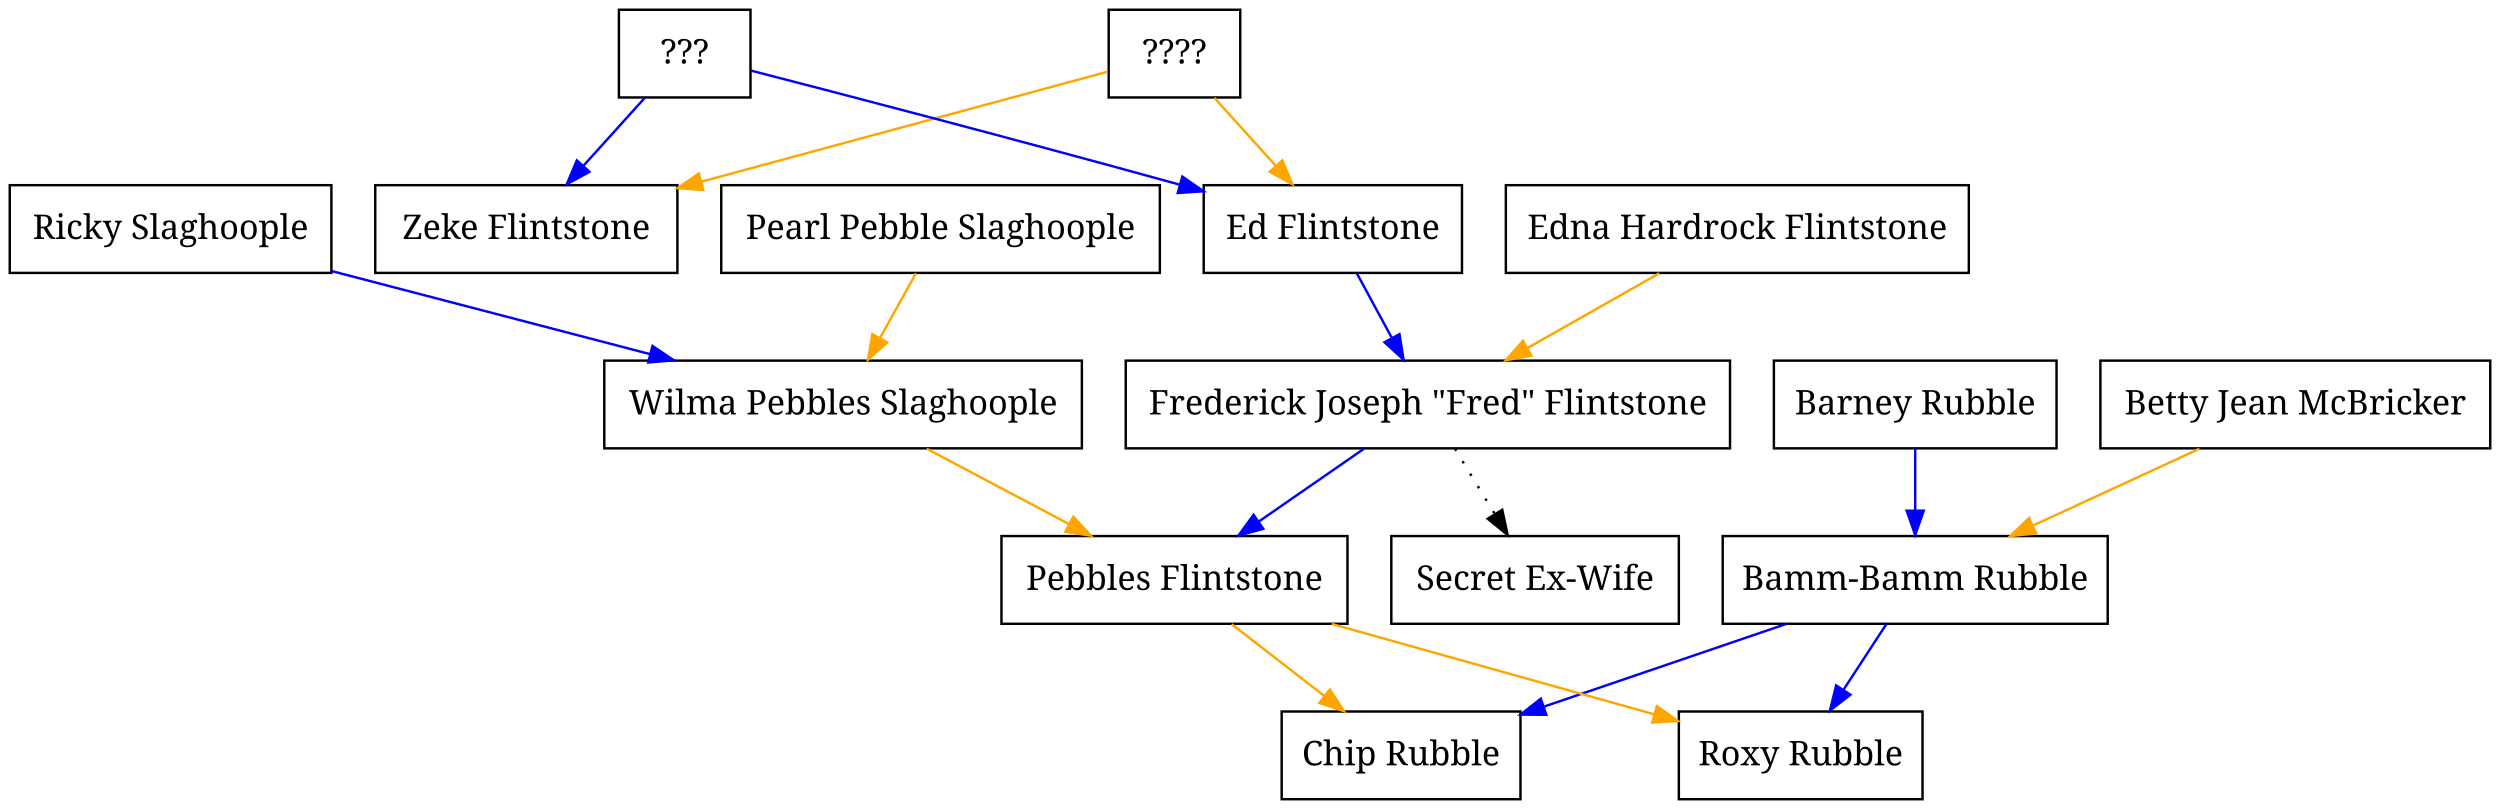
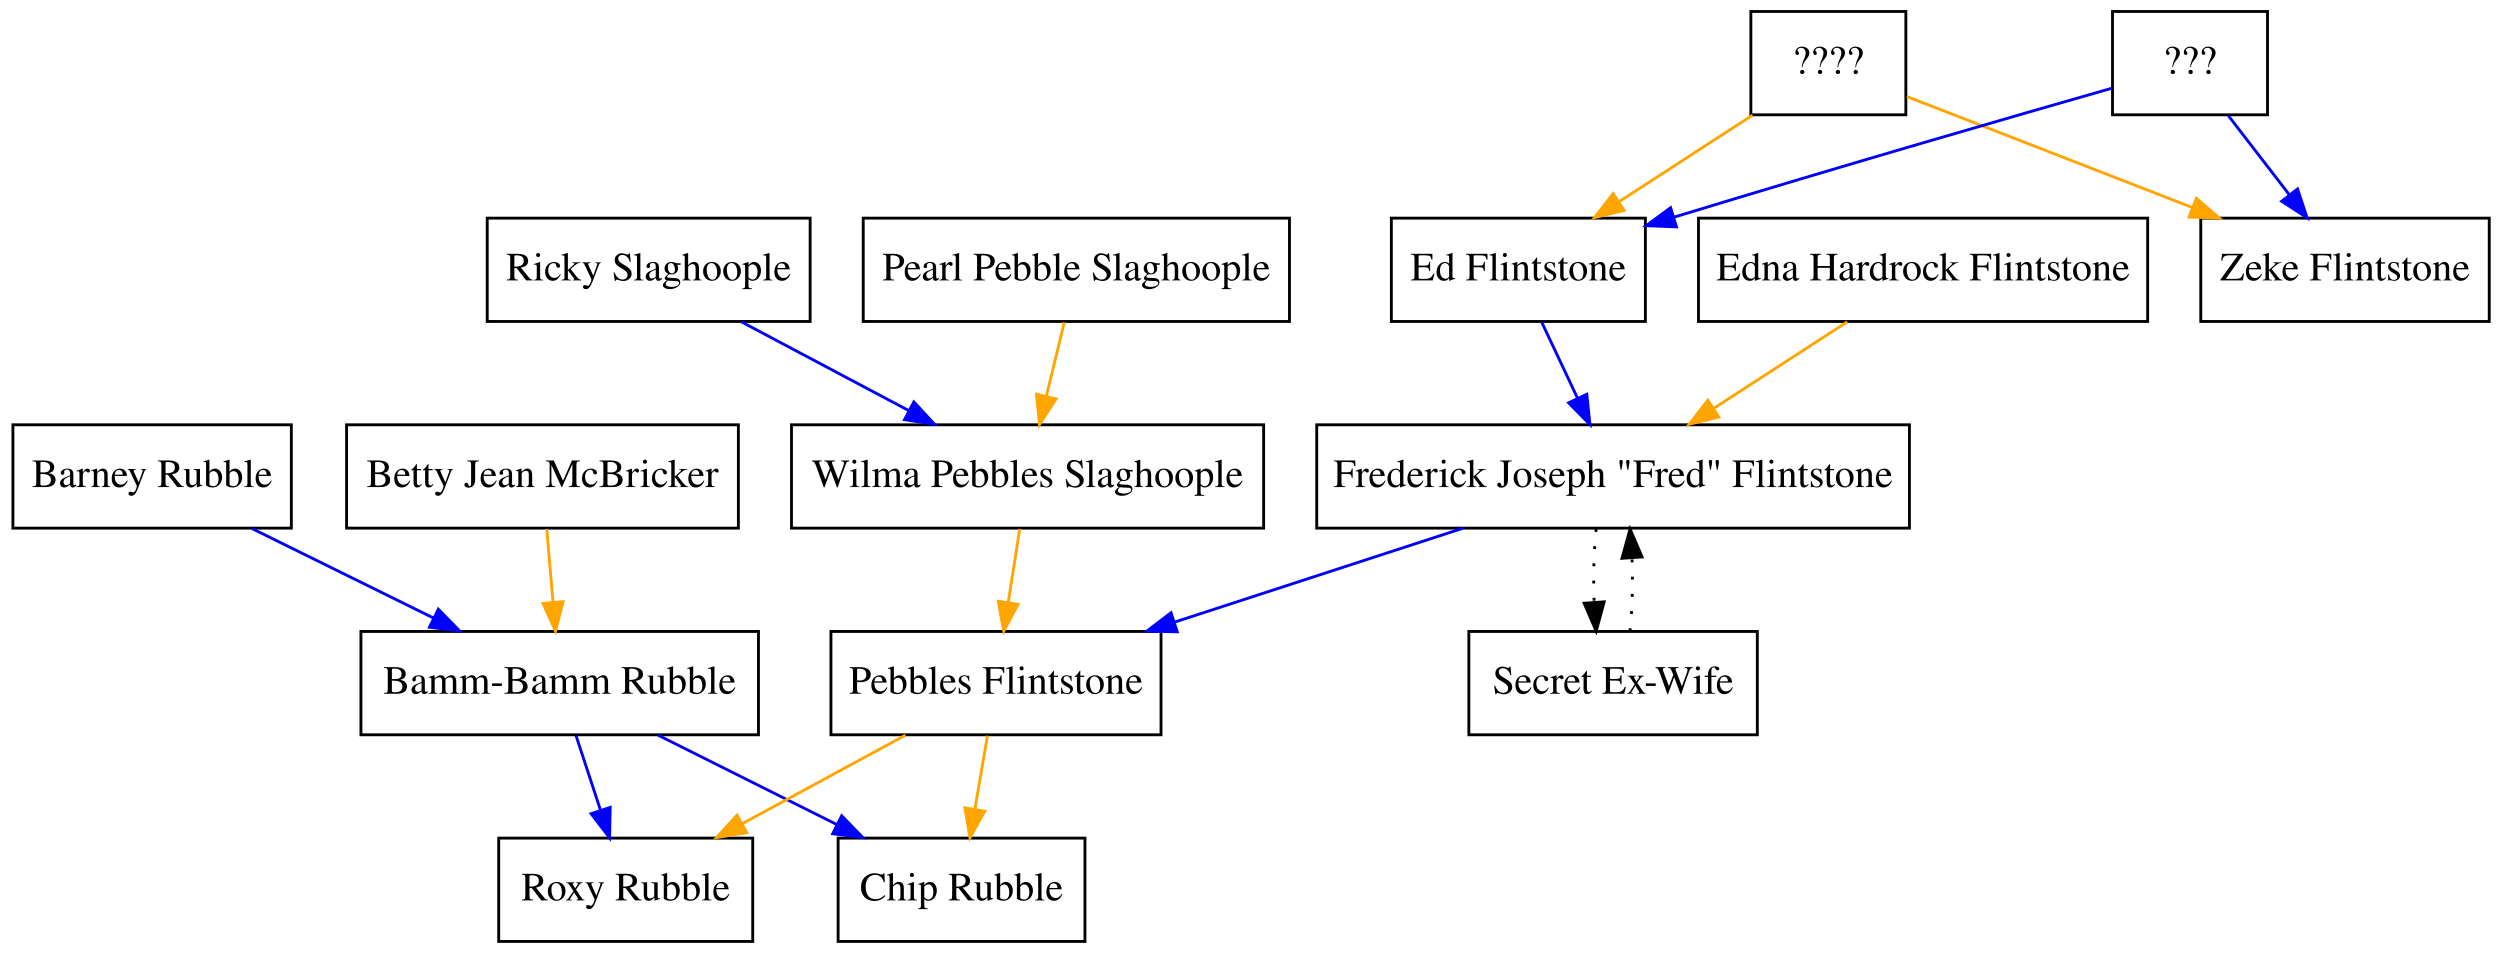
- <svg xmlns="http://www.w3.org/2000/svg" width="1026pt" height="332pt" viewBox="0.00 0.00 1026.00 332.00">
-   <g id="graph1" class="graph" transform="scale(1 1) rotate(0) translate(4 328)">
-     <polygon fill="white" stroke="white" points="-4,5 -4,-328 1023,-328 1023,5 -4,5" />
+ <svg xmlns="http://www.w3.org/2000/svg" width="871pt" height="332pt" viewBox="0.00 0.00 871.00 332.00">
+   <g id="graph0" class="graph" transform="scale(1 1) rotate(0) translate(4 328)">
+     <polygon fill="white" stroke="none" points="-4,4 -4,-328 867,-328 867,4 -4,4" />
    <g id="node1" class="node">
-       <polygon fill="none" stroke="black" points="1018,-180 858,-180 858,-144 1018,-144 1018,-180" />
-       <text text-anchor="middle" x="938" y="-157.9" font-family="Times Roman,serif" font-size="14.00">Betty Jean McBricker</text>
+       <polygon fill="none" stroke="black" points="253.25,-180 116.75,-180 116.75,-144 253.25,-144 253.25,-180" />
+       <text text-anchor="middle" x="185" y="-158.3" font-family="Times,serif" font-size="14.00">Betty Jean McBricker</text>
    </g>
    <g id="node4" class="node">
-       <polygon fill="none" stroke="black" points="861,-108 703,-108 703,-72 861,-72 861,-108" />
-       <text text-anchor="middle" x="782" y="-85.9" font-family="Times Roman,serif" font-size="14.00">Bamm-Bamm Rubble</text>
+       <polygon fill="none" stroke="black" points="260.25,-108 121.75,-108 121.75,-72 260.25,-72 260.25,-108" />
+       <text text-anchor="middle" x="191" y="-86.3" font-family="Times,serif" font-size="14.00">Bamm-Bamm Rubble</text>
+     </g>
+     <g id="edge9" class="edge">
+       <path fill="none" stroke="orange" d="M186.483,-143.697C187.144,-135.983 187.939,-126.712 188.676,-118.112" />
+       <polygon fill="orange" stroke="orange" points="192.167,-118.367 189.534,-108.104 185.193,-117.769 192.167,-118.367" />
+     </g>
+     <g id="node2" class="node">
+       <polygon fill="none" stroke="black" points="97.5,-180 0.5,-180 0.5,-144 97.5,-144 97.5,-180" />
+       <text text-anchor="middle" x="49" y="-158.3" font-family="Times,serif" font-size="14.00">Barney Rubble</text>
+     </g>
+     <g id="edge5" class="edge">
+       <path fill="none" stroke="blue" d="M83.737,-143.876C102.819,-134.469 126.679,-122.708 147.047,-112.667" />
+       <polygon fill="blue" stroke="blue" points="148.708,-115.751 156.129,-108.19 145.612,-109.472 148.708,-115.751" />
+     </g>
+     <g id="node3" class="node">
+       <polygon fill="none" stroke="black" points="863.25,-252 762.75,-252 762.75,-216 863.25,-216 863.25,-252" />
+       <text text-anchor="middle" x="813" y="-230.3" font-family="Times,serif" font-size="14.00">Zeke Flintstone</text>
+     </g>
+     <g id="node6" class="node">
+       <polygon fill="none" stroke="black" points="258.25,-36 169.75,-36 169.75,-0 258.25,-0 258.25,-36" />
+       <text text-anchor="middle" x="214" y="-14.3" font-family="Times,serif" font-size="14.00">Roxy Rubble</text>
+     </g>
+     <g id="edge2" class="edge">
+       <path fill="none" stroke="blue" d="M196.685,-71.697C199.248,-63.898 202.333,-54.508 205.185,-45.829" />
+       <polygon fill="blue" stroke="blue" points="208.584,-46.697 208.38,-36.104 201.933,-44.512 208.584,-46.697" />
+     </g>
+     <g id="node13" class="node">
+       <polygon fill="none" stroke="black" points="374,-36 288,-36 288,-0 374,-0 374,-36" />
+       <text text-anchor="middle" x="331" y="-14.3" font-family="Times,serif" font-size="14.00">Chip Rubble</text>
+     </g>
+     <g id="edge3" class="edge">
+       <path fill="none" stroke="blue" d="M225.248,-71.876C244.061,-62.469 267.585,-50.708 287.666,-40.667" />
+       <polygon fill="blue" stroke="blue" points="289.241,-43.792 296.62,-36.19 286.111,-37.531 289.241,-43.792" />
+     </g>
+     <g id="node5" class="node">
+       <polygon fill="none" stroke="black" points="445.25,-252 296.75,-252 296.75,-216 445.25,-216 445.25,-252" />
+       <text text-anchor="middle" x="371" y="-230.3" font-family="Times,serif" font-size="14.00">Pearl Pebble Slaghoople</text>
+     </g>
+     <g id="node14" class="node">
+       <polygon fill="none" stroke="black" points="436.25,-180 271.75,-180 271.75,-144 436.25,-144 436.25,-180" />
+       <text text-anchor="middle" x="354" y="-158.3" font-family="Times,serif" font-size="14.00">Wilma Pebbles Slaghoople</text>
+     </g>
+     <g id="edge13" class="edge">
+       <path fill="none" stroke="orange" d="M366.798,-215.697C364.904,-207.898 362.623,-198.509 360.516,-189.829" />
+       <polygon fill="orange" stroke="orange" points="363.915,-188.996 358.154,-180.104 357.113,-190.648 363.915,-188.996" />
+     </g>
+     <g id="node7" class="node">
+       <polygon fill="none" stroke="black" points="608.25,-108 507.75,-108 507.75,-72 608.25,-72 608.25,-108" />
+       <text text-anchor="middle" x="558" y="-86.3" font-family="Times,serif" font-size="14.00">Secret Ex-Wife</text>
+     </g>
+     <g id="node16" class="node">
+       <polygon fill="none" stroke="black" points="661.25,-180 454.75,-180 454.75,-144 661.25,-144 661.25,-180" />
+       <text text-anchor="middle" x="558" y="-158.3" font-family="Times,serif" font-size="14.00">Frederick Joseph "Fred" Flintstone</text>
+     </g>
+     <g id="edge17" class="edge">
+       <path fill="none" stroke="black" stroke-dasharray="1,5" d="M563.895,-108.104C564.701,-115.791 564.937,-125.054 564.604,-133.665" />
+       <polygon fill="black" stroke="black" points="561.109,-133.48 563.916,-143.697 568.092,-133.96 561.109,-133.48" />
+     </g>
+     <g id="node8" class="node">
+       <polygon fill="none" stroke="black" points="278.25,-252 165.75,-252 165.75,-216 278.25,-216 278.25,-252" />
+       <text text-anchor="middle" x="222" y="-230.3" font-family="Times,serif" font-size="14.00">Ricky Slaghoople</text>
+     </g>
+     <g id="edge1" class="edge">
+       <path fill="none" stroke="blue" d="M254.291,-215.876C271.869,-206.554 293.809,-194.919 312.629,-184.939" />
+       <polygon fill="blue" stroke="blue" points="314.39,-187.967 321.585,-180.19 311.111,-181.783 314.39,-187.967" />
+     </g>
+     <g id="node9" class="node">
+       <polygon fill="none" stroke="black" points="569.25,-252 480.75,-252 480.75,-216 569.25,-216 569.25,-252" />
+       <text text-anchor="middle" x="525" y="-230.3" font-family="Times,serif" font-size="14.00">Ed Flintstone</text>
+     </g>
+     <g id="edge4" class="edge">
+       <path fill="none" stroke="blue" d="M533.157,-215.697C536.914,-207.728 541.453,-198.1 545.618,-189.264" />
+       <polygon fill="blue" stroke="blue" points="548.838,-190.642 549.937,-180.104 542.506,-187.657 548.838,-190.642" />
+     </g>
+     <g id="node10" class="node">
+       <polygon fill="none" stroke="black" points="744.25,-252 587.75,-252 587.75,-216 744.25,-216 744.25,-252" />
+       <text text-anchor="middle" x="666" y="-230.3" font-family="Times,serif" font-size="14.00">Edna Hardrock Flintstone</text>
+     </g>
+     <g id="edge10" class="edge">
+       <path fill="none" stroke="orange" d="M639.58,-215.876C625.59,-206.808 608.224,-195.552 593.114,-185.759" />
+       <polygon fill="orange" stroke="orange" points="594.817,-182.692 584.521,-180.19 591.009,-188.566 594.817,-182.692" />
+     </g>
+     <g id="node11" class="node">
+       <polygon fill="none" stroke="black" points="660,-324 606,-324 606,-288 660,-288 660,-324" />
+       <text text-anchor="middle" x="633" y="-302.3" font-family="Times,serif" font-size="14.00">????</text>
+     </g>
+     <g id="edge16" class="edge">
+       <path fill="none" stroke="orange" d="M660.338,-294.369C686.655,-284.134 727.162,-268.381 759.839,-255.674" />
+       <polygon fill="orange" stroke="orange" points="761.214,-258.894 769.265,-252.008 758.677,-252.37 761.214,-258.894" />
+     </g>
+     <g id="edge15" class="edge">
+       <path fill="none" stroke="orange" d="M606.58,-287.876C592.59,-278.808 575.224,-267.552 560.114,-257.759" />
+       <polygon fill="orange" stroke="orange" points="561.817,-254.692 551.521,-252.19 558.009,-260.566 561.817,-254.692" />
+     </g>
+     <g id="node12" class="node">
+       <polygon fill="none" stroke="black" points="400.5,-108 285.5,-108 285.5,-72 400.5,-72 400.5,-108" />
+       <text text-anchor="middle" x="343" y="-86.3" font-family="Times,serif" font-size="14.00">Pebbles Flintstone</text>
+     </g>
+     <g id="edge11" class="edge">
+       <path fill="none" stroke="orange" d="M311.443,-71.876C294.342,-62.596 273.018,-51.025 254.681,-41.075" />
+       <polygon fill="orange" stroke="orange" points="256.137,-37.883 245.678,-36.19 252.798,-44.035 256.137,-37.883" />
+     </g>
+     <g id="edge12" class="edge">
+       <path fill="none" stroke="orange" d="M340.034,-71.697C338.711,-63.983 337.122,-54.712 335.648,-46.112" />
+       <polygon fill="orange" stroke="orange" points="339.072,-45.369 333.932,-36.104 332.172,-46.552 339.072,-45.369" />
+     </g>
+     <g id="edge14" class="edge">
+       <path fill="none" stroke="orange" d="M351.281,-143.697C350.069,-135.983 348.612,-126.712 347.261,-118.112" />
+       <polygon fill="orange" stroke="orange" points="350.698,-117.44 345.688,-108.104 343.783,-118.526 350.698,-117.44" />
+     </g>
+     <g id="node15" class="node">
+       <polygon fill="none" stroke="black" points="786,-324 732,-324 732,-288 786,-288 786,-324" />
+       <text text-anchor="middle" x="759" y="-302.3" font-family="Times,serif" font-size="14.00">???</text>
+     </g>
+     <g id="edge7" class="edge">
+       <path fill="none" stroke="blue" d="M772.348,-287.697C778.757,-279.389 786.558,-269.277 793.606,-260.141" />
+       <polygon fill="blue" stroke="blue" points="796.468,-262.16 799.805,-252.104 790.926,-257.884 796.468,-262.16" />
+     </g>
+     <g id="edge6" class="edge">
+       <path fill="none" stroke="blue" d="M731.95,-297.313C698.311,-287.702 638.899,-270.563 579.103,-252.305" />
+       <polygon fill="blue" stroke="blue" points="580.094,-248.948 569.507,-249.367 578.044,-255.642 580.094,-248.948" />
    </g>
    <g id="edge18" class="edge">
-       <path fill="none" stroke="orange" d="M898.635,-143.831C877.863,-134.245 852.202,-122.401 830.242,-112.266" />
-       <polygon fill="orange" stroke="orange" points="831.629,-109.051 821.082,-108.038 828.695,-115.406 831.629,-109.051" />
-     </g>
-     <g id="node2" class="node">
-       <polygon fill="none" stroke="black" points="596,-252 490,-252 490,-216 596,-216 596,-252" />
-       <text text-anchor="middle" x="543" y="-229.9" font-family="Times Roman,serif" font-size="14.00">Ed Flintstone</text>
-     </g>
-     <g id="node15" class="node">
-       <polygon fill="none" stroke="black" points="706,-180 458,-180 458,-144 706,-144 706,-180" />
-       <text text-anchor="middle" x="582" y="-157.9" font-family="Times Roman,serif" font-size="14.00">Frederick Joseph "Fred" Flintstone</text>
-     </g>
-     <g id="edge4" class="edge">
-       <path fill="none" stroke="blue" d="M552.841,-215.831C557.196,-207.792 562.41,-198.167 567.217,-189.292" />
-       <polygon fill="blue" stroke="blue" points="570.341,-190.873 572.026,-180.413 564.186,-187.539 570.341,-190.873" />
-     </g>
-     <g id="node3" class="node">
-       <polygon fill="none" stroke="black" points="274,-252 150,-252 150,-216 274,-216 274,-252" />
-       <text text-anchor="middle" x="212" y="-229.9" font-family="Times Roman,serif" font-size="14.00">Zeke Flintstone</text>
-     </g>
-     <g id="node6" class="node">
-       <polygon fill="none" stroke="black" points="785,-36 685,-36 685,-1.77636e-14 785,-3.55271e-15 785,-36" />
-       <text text-anchor="middle" x="735" y="-13.9" font-family="Times Roman,serif" font-size="14.00">Roxy Rubble</text>
-     </g>
-     <g id="edge6" class="edge">
-       <path fill="none" stroke="blue" d="M770.14,-71.831C764.837,-63.708 758.476,-53.964 752.633,-45.012" />
-       <polygon fill="blue" stroke="blue" points="755.417,-42.874 747.02,-36.413 749.555,-46.7 755.417,-42.874" />
-     </g>
-     <g id="node11" class="node">
-       <polygon fill="none" stroke="black" points="620,-36 522,-36 522,-1.77636e-14 620,-3.55271e-15 620,-36" />
-       <text text-anchor="middle" x="571" y="-13.9" font-family="Times Roman,serif" font-size="14.00">Chip Rubble</text>
+       <path fill="none" stroke="black" stroke-dasharray="1,5" d="M552.084,-143.697C551.289,-135.983 551.062,-126.712 551.405,-118.112" />
+       <polygon fill="black" stroke="black" points="554.898,-118.324 552.105,-108.104 547.915,-117.836 554.898,-118.324" />
    </g>
    <g id="edge8" class="edge">
-       <path fill="none" stroke="blue" d="M729.028,-71.924C698.846,-61.625 660.963,-48.698 629.855,-38.083" />
-       <polygon fill="blue" stroke="blue" points="630.606,-34.641 620.012,-34.724 628.346,-41.266 630.606,-34.641" />
-     </g>
-     <g id="node5" class="node">
-       <polygon fill="none" stroke="black" points="472,-252 292,-252 292,-216 472,-216 472,-252" />
-       <text text-anchor="middle" x="382" y="-229.9" font-family="Times Roman,serif" font-size="14.00">Pearl Pebble Slaghoople</text>
-     </g>
-     <g id="node7" class="node">
-       <polygon fill="none" stroke="black" points="440,-180 244,-180 244,-144 440,-144 440,-180" />
-       <text text-anchor="middle" x="342" y="-157.9" font-family="Times Roman,serif" font-size="14.00">Wilma Pebbles Slaghoople</text>
-     </g>
-     <g id="edge26" class="edge">
-       <path fill="none" stroke="orange" d="M371.906,-215.831C367.44,-207.792 362.093,-198.167 357.162,-189.292" />
-       <polygon fill="orange" stroke="orange" points="360.146,-187.455 352.23,-180.413 354.027,-190.855 360.146,-187.455" />
-     </g>
-     <g id="node10" class="node">
-       <polygon fill="none" stroke="black" points="549,-108 407,-108 407,-72 549,-72 549,-108" />
-       <text text-anchor="middle" x="478" y="-85.9" font-family="Times Roman,serif" font-size="14.00">Pebbles Flintstone</text>
-     </g>
-     <g id="edge32" class="edge">
-       <path fill="none" stroke="orange" d="M376.319,-143.831C394.036,-134.452 415.834,-122.911 434.698,-112.924" />
-       <polygon fill="orange" stroke="orange" points="436.492,-115.935 443.692,-108.163 433.217,-109.748 436.492,-115.935" />
-     </g>
-     <g id="node8" class="node">
-       <polygon fill="none" stroke="black" points="804,-252 614,-252 614,-216 804,-216 804,-252" />
-       <text text-anchor="middle" x="709" y="-229.9" font-family="Times Roman,serif" font-size="14.00">Edna Hardrock Flintstone</text>
-     </g>
-     <g id="edge20" class="edge">
-       <path fill="none" stroke="orange" d="M676.953,-215.831C660.558,-206.537 640.421,-195.121 622.917,-185.197" />
-       <polygon fill="orange" stroke="orange" points="624.463,-182.05 614.037,-180.163 621.01,-188.139 624.463,-182.05" />
-     </g>
-     <g id="node9" class="node">
-       <polygon fill="none" stroke="black" points="132,-252 5.68434e-14,-252 0,-216 132,-216 132,-252" />
-       <text text-anchor="middle" x="66" y="-229.9" font-family="Times Roman,serif" font-size="14.00">Ricky Slaghoople</text>
-     </g>
-     <g id="edge2" class="edge">
-       <path fill="none" stroke="blue" d="M132.109,-216.754C171.381,-206.509 221.431,-193.453 262.805,-182.659" />
-       <polygon fill="blue" stroke="blue" points="263.786,-186.021 272.579,-180.11 262.019,-179.247 263.786,-186.021" />
-     </g>
-     <g id="edge22" class="edge">
-       <path fill="none" stroke="orange" d="M542.52,-71.924C583.094,-60.557 635.092,-45.99 674.813,-34.862" />
-       <polygon fill="orange" stroke="orange" points="675.947,-38.179 684.632,-32.111 674.059,-31.438 675.947,-38.179" />
-     </g>
-     <g id="edge24" class="edge">
-       <path fill="none" stroke="orange" d="M501.468,-71.831C513.033,-62.878 527.14,-51.956 539.618,-42.295" />
-       <polygon fill="orange" stroke="orange" points="541.775,-45.052 547.54,-36.163 537.49,-39.517 541.775,-45.052" />
-     </g>
-     <g id="node12" class="node">
-       <polygon fill="none" stroke="black" points="505,-324 451,-324 451,-288 505,-288 505,-324" />
-       <text text-anchor="middle" x="478" y="-301.9" font-family="Times Roman,serif" font-size="14.00">????</text>
-     </g>
-     <g id="edge28" class="edge">
-       <path fill="none" stroke="orange" d="M494.402,-287.831C502.042,-279.369 511.268,-269.149 519.621,-259.897" />
-       <polygon fill="orange" stroke="orange" points="522.274,-262.181 526.377,-252.413 517.078,-257.491 522.274,-262.181" />
-     </g>
-     <g id="edge30" class="edge">
-       <path fill="none" stroke="orange" d="M450.535,-298.566C411.529,-288.008 338.722,-268.301 283.763,-253.425" />
-       <polygon fill="orange" stroke="orange" points="284.635,-250.035 274.067,-250.8 282.806,-256.791 284.635,-250.035" />
-     </g>
-     <g id="node13" class="node">
-       <polygon fill="none" stroke="black" points="685,-108 567,-108 567,-72 685,-72 685,-108" />
-       <text text-anchor="middle" x="626" y="-85.9" font-family="Times Roman,serif" font-size="14.00">Secret Ex-Wife</text>
-     </g>
-     <g id="node14" class="node">
-       <polygon fill="none" stroke="black" points="304,-324 250,-324 250,-288 304,-288 304,-324" />
-       <text text-anchor="middle" x="277" y="-301.9" font-family="Times Roman,serif" font-size="14.00">???</text>
-     </g>
-     <g id="edge10" class="edge">
-       <path fill="none" stroke="blue" d="M304.114,-299.042C341.491,-289.402 411.181,-271.259 480.194,-252.195" />
-       <polygon fill="blue" stroke="blue" points="481.221,-255.542 489.924,-249.499 479.352,-248.796 481.221,-255.542" />
-     </g>
-     <g id="edge12" class="edge">
-       <path fill="none" stroke="blue" d="M260.598,-287.831C252.958,-279.369 243.732,-269.149 235.379,-259.897" />
-       <polygon fill="blue" stroke="blue" points="237.922,-257.491 228.623,-252.413 232.726,-262.181 237.922,-257.491" />
-     </g>
-     <g id="edge14" class="edge">
-       <path fill="none" stroke="blue" d="M555.756,-143.831C542.701,-134.793 526.747,-123.748 512.695,-114.02" />
-       <polygon fill="blue" stroke="blue" points="514.449,-110.977 504.235,-108.163 510.465,-116.733 514.449,-110.977" />
-     </g>
-     <g id="edge34" class="edge">
-       <path fill="none" stroke="black" stroke-dasharray="1,5" d="M593.103,-143.831C598.067,-135.708 604.022,-125.964 609.493,-117.012" />
-       <polygon fill="black" stroke="black" points="612.519,-118.771 614.747,-108.413 606.546,-115.121 612.519,-118.771" />
-     </g>
-     <g id="node16" class="node">
-       <polygon fill="none" stroke="black" points="840,-180 724,-180 724,-144 840,-144 840,-180" />
-       <text text-anchor="middle" x="782" y="-157.9" font-family="Times Roman,serif" font-size="14.00">Barney Rubble</text>
-     </g>
-     <g id="edge16" class="edge">
-       <path fill="none" stroke="blue" d="M782,-143.831C782,-136.131 782,-126.974 782,-118.417" />
-       <polygon fill="blue" stroke="blue" points="785.5,-118.413 782,-108.413 778.5,-118.413 785.5,-118.413" />
+       <path fill="none" stroke="blue" d="M505.68,-143.966C475.378,-134.1 437.052,-121.622 405.212,-111.255" />
+       <polygon fill="blue" stroke="blue" points="406.147,-107.879 395.555,-108.111 403.98,-114.535 406.147,-107.879" />
    </g>
  </g>
</svg>
